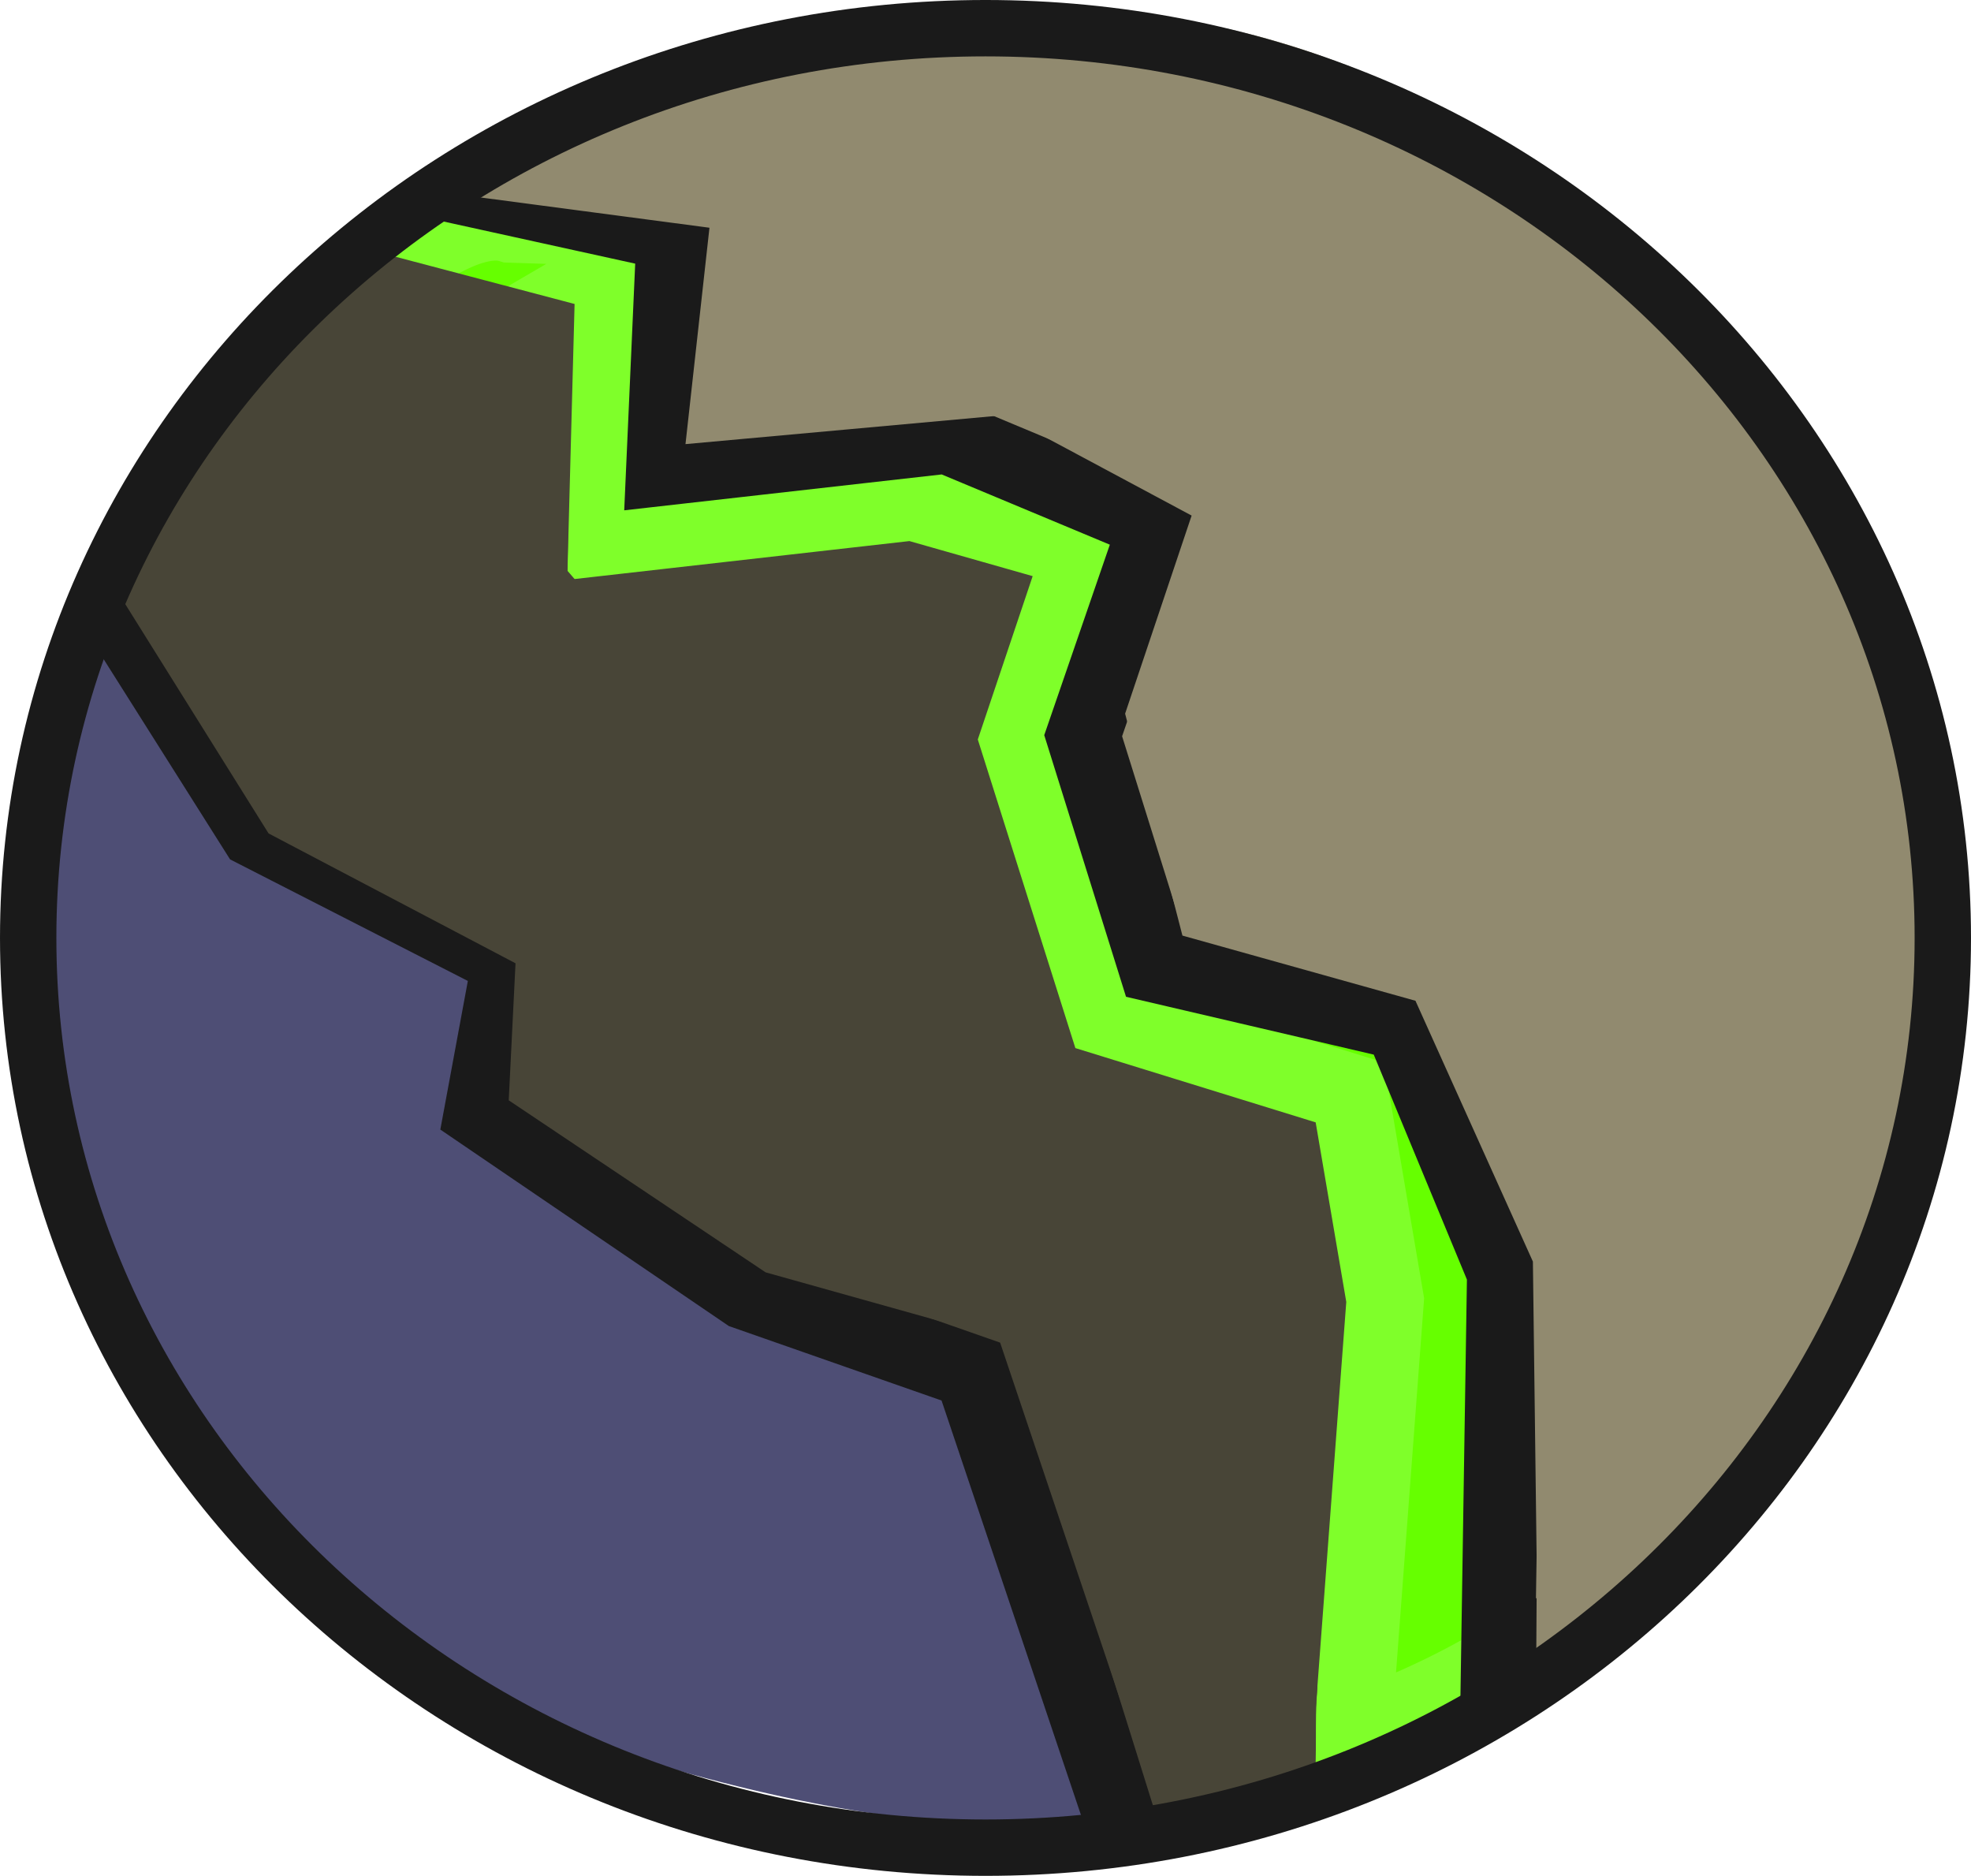
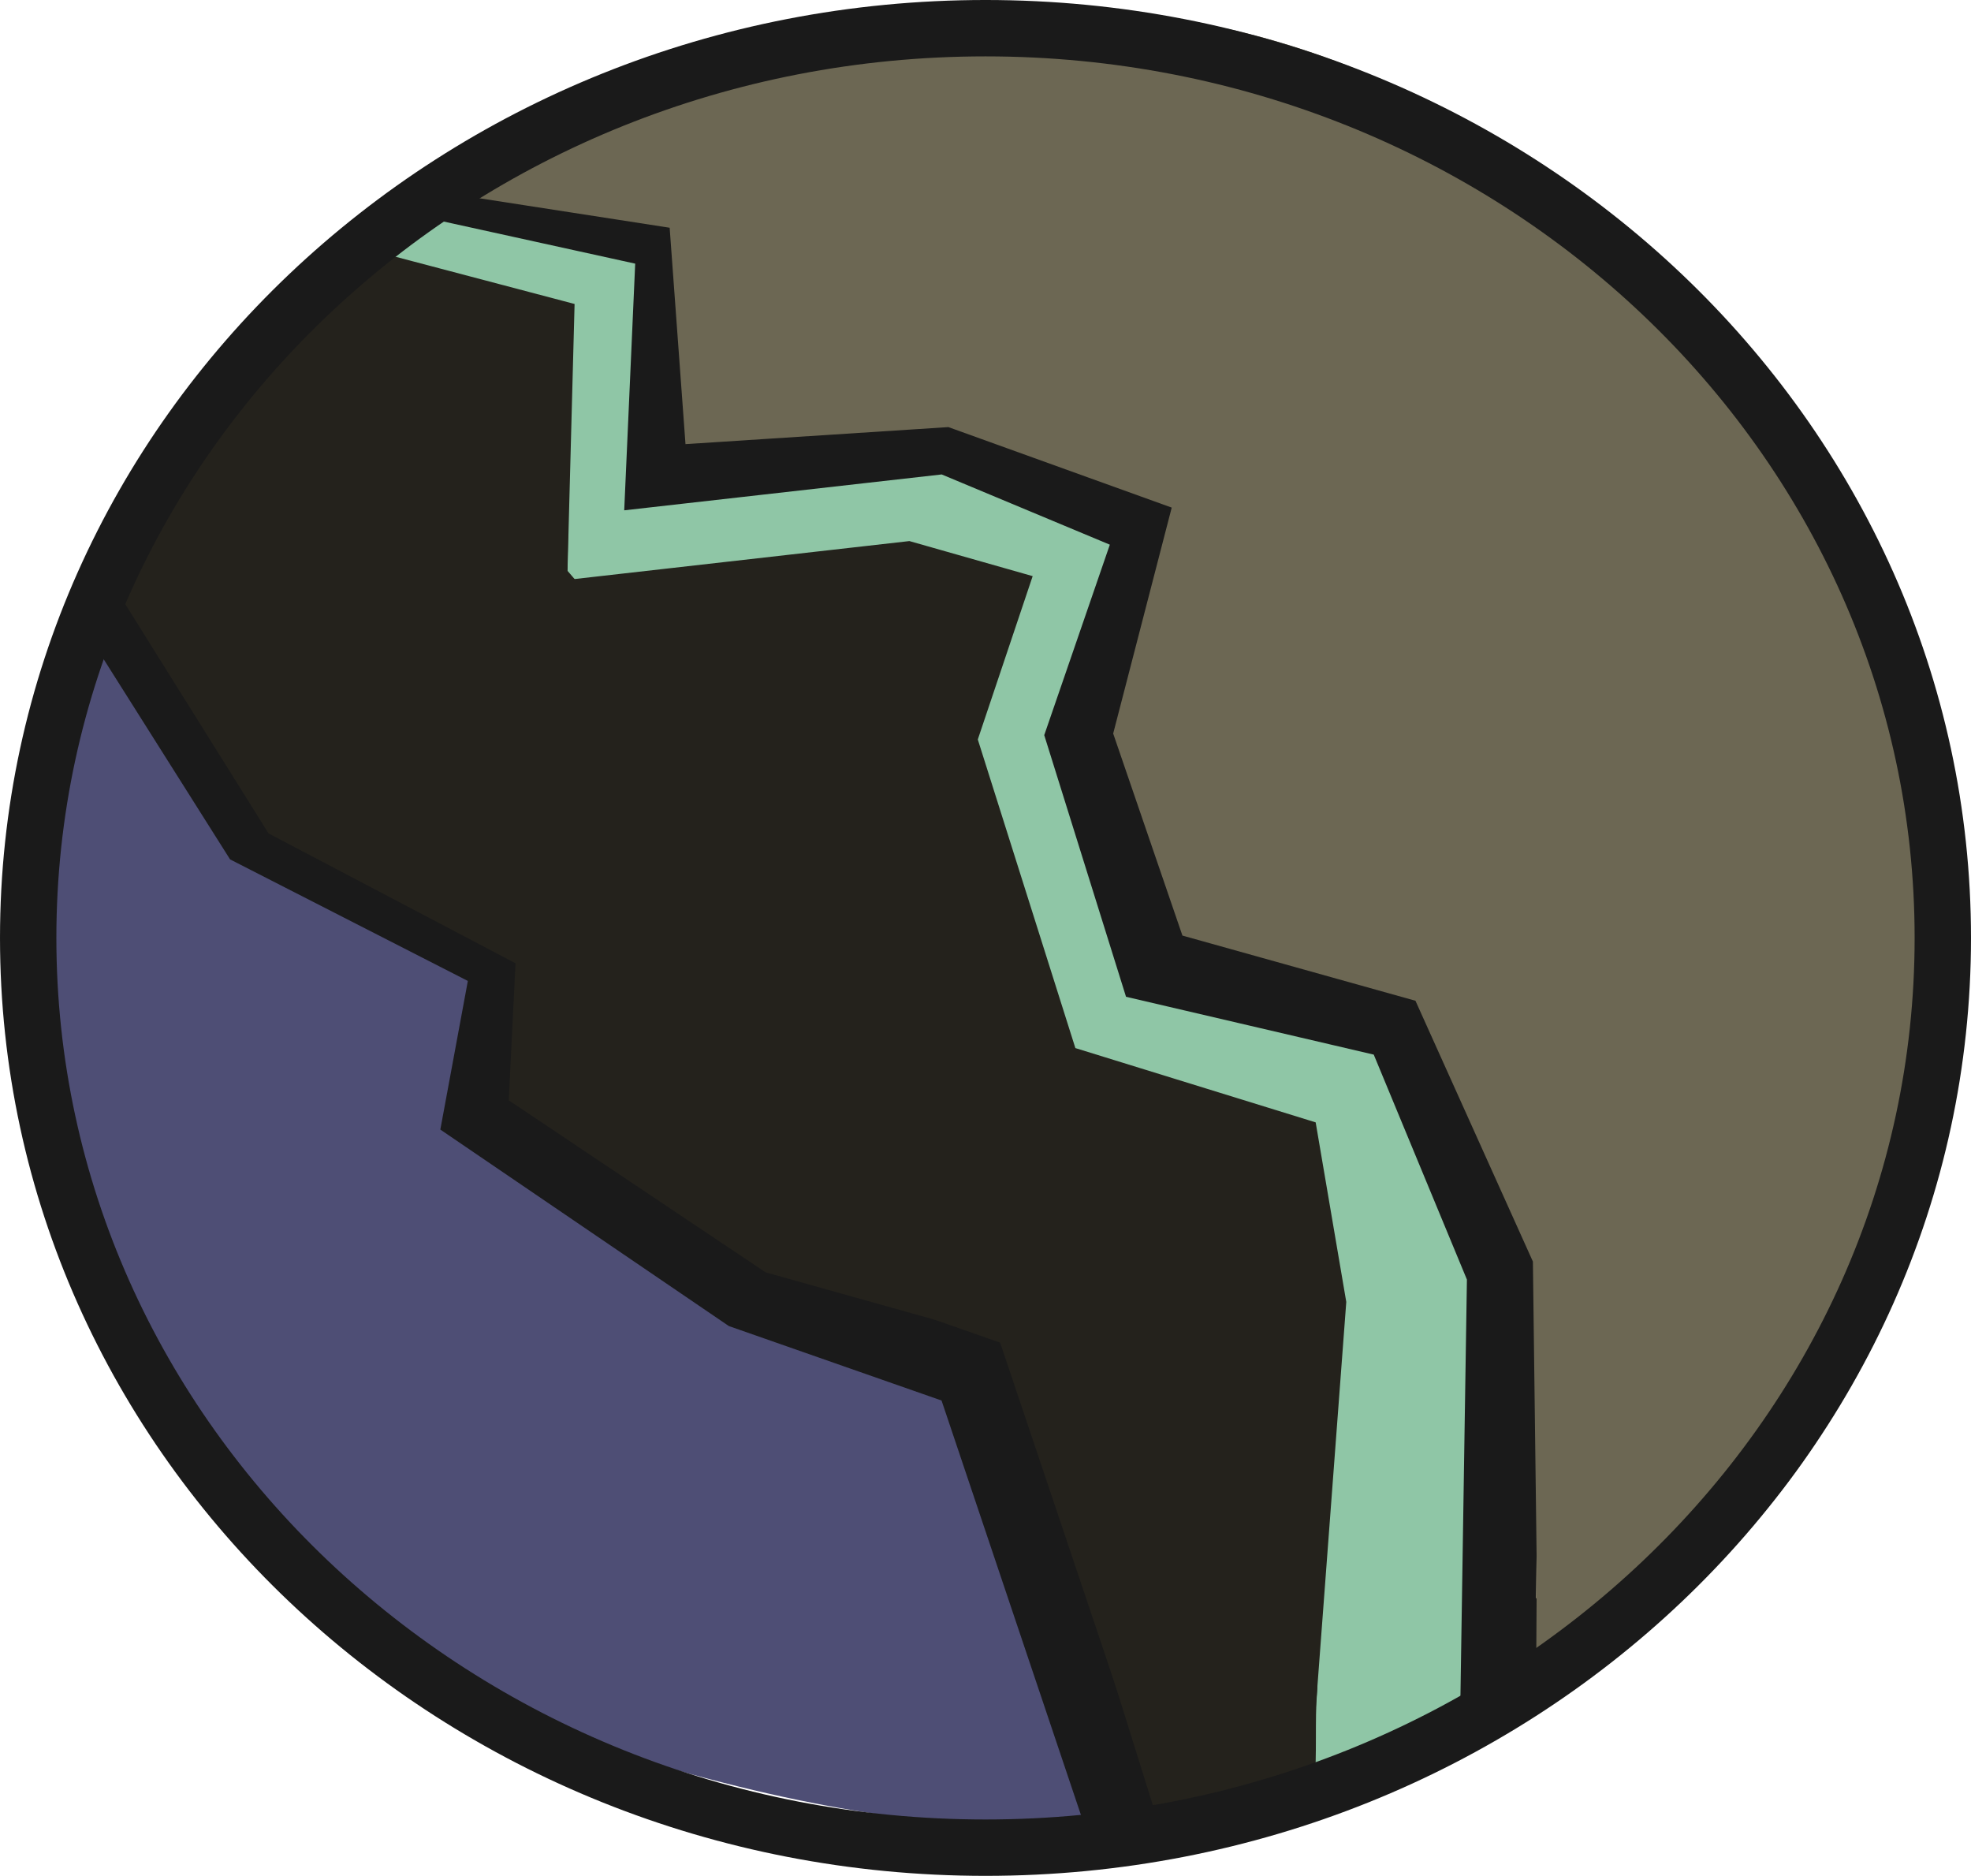
<svg xmlns="http://www.w3.org/2000/svg" width="190.25mm" height="181.028mm" viewBox="0 0 190.25 181.028" version="1.1" id="svg1">
  <defs id="defs1" />
  <g id="layer1" transform="translate(-21.42557,-21.62116)">
    <g id="g2">
      <path style="fill:#4e4e75;fill-opacity:1;stroke:none;stroke-width:5.441;stroke-dasharray:none" d="M 31.213,76.379 C 23.453,93.67 21.066,114.565 30.269,141.387 c 10.549,22.664 28.676,42.816 56.51,51.076 32.258,9.07 53.894,6.331 75.558,-5.152 z" id="path33-4-6" />
-       <path style="fill:#484537;stroke:#1a1a1a;stroke-width:7.141;stroke-dasharray:none" d="M 128.624,194.082 115.136,153.984 93.402,146.377 67.863,128.989 70.58,114.318 46.129,101.821 33.088,81.173 C 41.543,58.001 70.395,39.47 103.473,34.038 c 69.213,27.382 99.276,65.043 84.474,124.293 -15.308,18.999 -34.612,34.474 -59.323,35.751 z" id="path36" />
-       <path style="fill:#66ff00;stroke:#7fff2a;stroke-width:7.468;stroke-dasharray:none" d="m 155.132,147.087 -3.417,-20.042 -23.519,-7.27 -8.461,-26.756 6.155,-18.319 -16.372,-4.656 -29.538,3.348 0.384,-25.605 -31.522,18.396 c -3.99,-6.105 14.23,-25.312 21.839,-22.948 46.899,1.356 108.785,9.975 124.485,39.501 17.826,35.126 5.149,88.923 -43.158,105.939 z" id="path35" />
+       <path style="fill:#24221c;stroke:#1a1a1a;stroke-width:7.141;stroke-dasharray:none" d="M 128.624,194.082 115.136,153.984 93.402,146.377 67.863,128.989 70.58,114.318 46.129,101.821 33.088,81.173 C 41.543,58.001 70.395,39.47 103.473,34.038 c 69.213,27.382 99.276,65.043 84.474,124.293 -15.308,18.999 -34.612,34.474 -59.323,35.751 z" id="path36" />
+       <path style="fill:#8fc6a6;stroke:#8fc6a6;stroke-width:7.468;stroke-dasharray:none;fill-opacity:1;stroke-opacity:1" d="m 155.132,147.087 -3.417,-20.042 -23.519,-7.27 -8.461,-26.756 6.155,-18.319 -16.372,-4.656 -29.538,3.348 0.384,-25.605 -31.522,18.396 c -3.99,-6.105 14.23,-25.312 21.839,-22.948 46.899,1.356 108.785,9.975 124.485,39.501 17.826,35.126 5.149,88.923 -43.158,105.939 z" id="path35" />
      <g id="g3">
        <path style="fill:#918a6f;stroke:#1a1a1a;stroke-width:7.141;stroke-dasharray:none" d="m 166.013,182.251 0.588,-37.829 -9.978,-24.087 -23.71,-5.535 -6.935,-22.181 7.04,-20.438 -20.175,-8.426 -27.412,3.097 1.007,-22.631 -16.624,-3.653 c 31.19,-19.578 94.624,-23.866 124.624,37.699 13.024,37.572 18.728,77.486 -28.424,103.984 z" id="path35-2" />
-         <path style="fill:#918a6f;stroke:none;stroke-width:7.141" d="m 63.753,40.142 26.153,3.457 -2.314,20.882 30.756,-2.795 18.098,9.69 -6.419,19.115 5.532,21.418 22.493,6.29 11.336,25.169 0.375,29.735 -0.066,11.017 C 255.221,144.181 190.437,-33.491 63.753,40.142 Z" id="path1" />
+         <path style="fill:#6c6753;stroke:none;stroke-width:7.141" d="m 63.753,40.142 22.311,3.457 1.528,20.882 25.377,-1.643 21.556,7.769 -5.65,21.804 6.684,19.497 22.493,6.29 11.336,25.169 0.375,29.735 -0.066,11.017 C 255.221,144.181 190.437,-33.491 63.753,40.142 Z" id="path1" />
      </g>
-       <path style="fill:#484537;stroke:none;stroke-width:7.141" d="m 148.296,193.923 c -6.051,2.328 -9.338,2.718 -15.112,3.443 L 118.672,150.946 95.324,144.407 70.531,127.807 71.186,114.582 47.349,102.05 31.213,76.24 C 36.669,64.705 46.639,52.155 56.321,45.533 l 20.566,5.423 -0.686,25.749 c 0,0 59.928,68.784 67.12,93.552 1.497,5.155 5.674,9.461 5.234,14.66 -0.231,2.724 0.016,6.022 -0.259,9.006 z" id="path2" />
+       <path style="fill:#24221c;stroke:none;stroke-width:7.141" d="m 148.296,193.923 c -6.051,2.328 -9.338,2.718 -15.112,3.443 L 118.672,150.946 95.324,144.407 70.531,127.807 71.186,114.582 47.349,102.05 31.213,76.24 C 36.669,64.705 46.639,52.155 56.321,45.533 l 20.566,5.423 -0.686,25.749 c 0,0 59.928,68.784 67.12,93.552 1.497,5.155 5.674,9.461 5.234,14.66 -0.231,2.724 0.016,6.022 -0.259,9.006 z" id="path2" />
    </g>
  </g>
  <ellipse style="fill:none;stroke:#1a1a1a;stroke-width:5.441;stroke-dasharray:none" id="path4" cx="95.125" cy="90.514" rx="92.404" ry="87.794" />
</svg>
